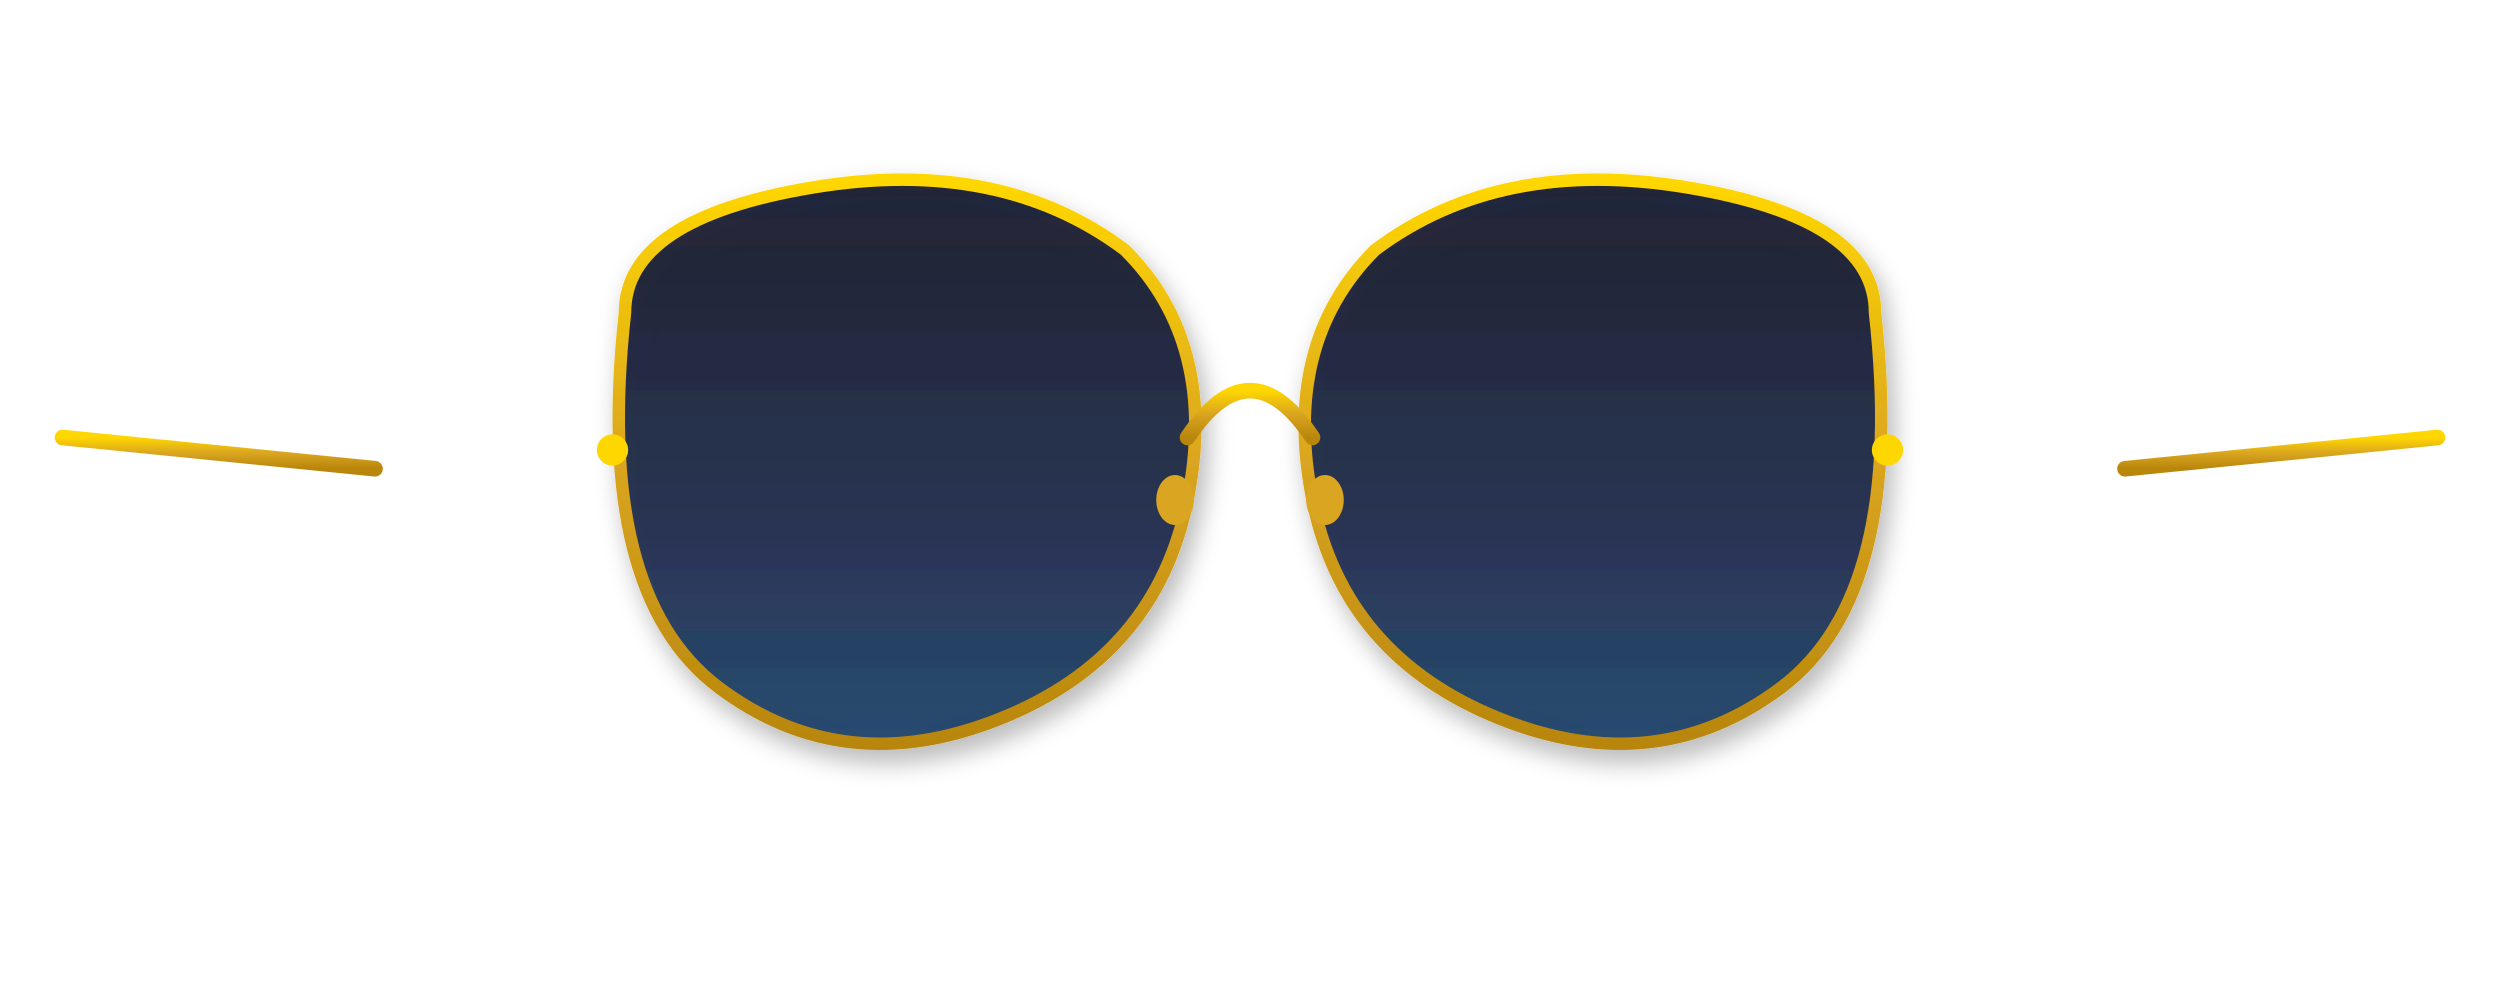
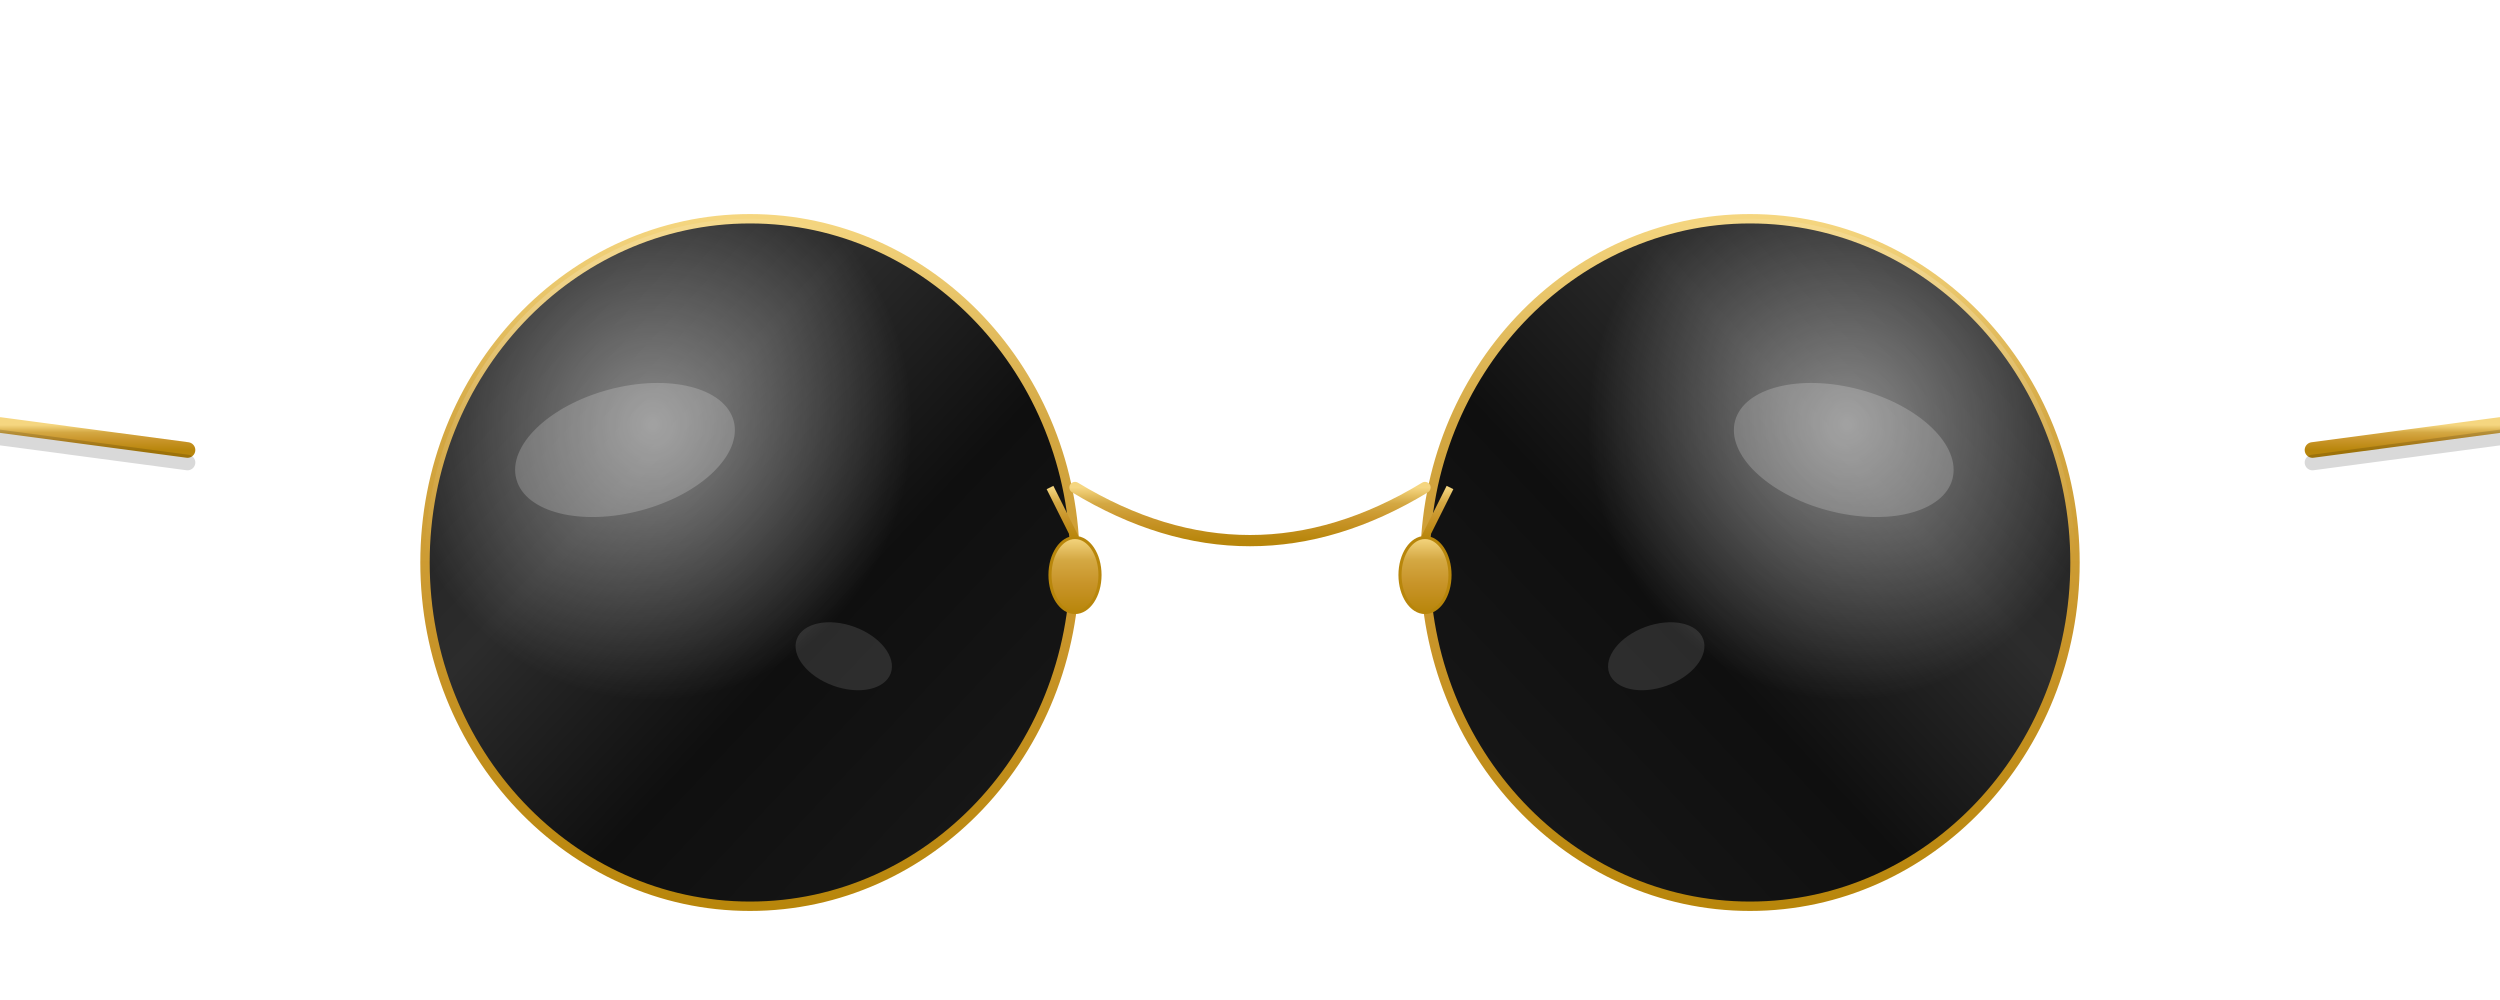
- <svg xmlns="http://www.w3.org/2000/svg" viewBox="0 0 400 160" width="400" height="160">
+ <svg xmlns="http://www.w3.org/2000/svg" viewBox="0 0 400 160">
  <defs>
-     <linearGradient id="lensGrad" x1="0%" y1="0%" x2="0%" y2="100%">
-       <stop offset="0%" style="stop-color:#1a1a2e;stop-opacity:0.95" />
-       <stop offset="50%" style="stop-color:#16213e;stop-opacity:0.9" />
-       <stop offset="100%" style="stop-color:#0f3460;stop-opacity:0.85" />
+     <linearGradient id="lensL" x1="0%" y1="0%" x2="100%" y2="100%">
+       <stop offset="0%" stop-color="#1a1a1a" />
+       <stop offset="35%" stop-color="#2c2c2c" />
+       <stop offset="60%" stop-color="#0f0f0f" />
+       <stop offset="100%" stop-color="#1a1a1a" />
    </linearGradient>
-     <linearGradient id="frameGrad" x1="0%" y1="0%" x2="0%" y2="100%">
-       <stop offset="0%" style="stop-color:#ffd700" />
-       <stop offset="50%" style="stop-color:#daa520" />
-       <stop offset="100%" style="stop-color:#b8860b" />
+     <linearGradient id="lensR" x1="100%" y1="0%" x2="0%" y2="100%">
+       <stop offset="0%" stop-color="#1a1a1a" />
+       <stop offset="35%" stop-color="#2c2c2c" />
+       <stop offset="60%" stop-color="#0f0f0f" />
+       <stop offset="100%" stop-color="#1a1a1a" />
    </linearGradient>
-     <filter id="shadow" x="-10%" y="-10%" width="130%" height="130%">
-       <feDropShadow dx="1" dy="2" stdDeviation="2" flood-color="#000" flood-opacity="0.3" />
-     </filter>
+     <linearGradient id="gold" x1="0%" y1="0%" x2="0%" y2="100%">
+       <stop offset="0%" stop-color="#f5d680" />
+       <stop offset="30%" stop-color="#d4a843" />
+       <stop offset="60%" stop-color="#c9952a" />
+       <stop offset="100%" stop-color="#b8860b" />
+     </linearGradient>
+     <radialGradient id="reflectL" cx="35%" cy="30%" r="40%">
+       <stop offset="0%" stop-color="rgba(255,255,255,0.45)" />
+       <stop offset="100%" stop-color="rgba(255,255,255,0)" />
+     </radialGradient>
+     <radialGradient id="reflectR" cx="65%" cy="30%" r="40%">
+       <stop offset="0%" stop-color="rgba(255,255,255,0.45)" />
+       <stop offset="100%" stop-color="rgba(255,255,255,0)" />
+     </radialGradient>
+     <linearGradient id="tshadow" x1="0%" y1="0%" x2="100%" y2="0%">
+       <stop offset="0%" stop-color="rgba(0,0,0,0.3)" />
+       <stop offset="100%" stop-color="rgba(0,0,0,0)" />
+     </linearGradient>
+     <clipPath id="clipL">
+       <ellipse cx="120" cy="90" rx="52" ry="55" />
+     </clipPath>
+     <clipPath id="clipR">
+       <ellipse cx="280" cy="90" rx="52" ry="55" />
+     </clipPath>
  </defs>
-   <path d="M 60 75 L 10 70" stroke="url(#frameGrad)" stroke-width="2.5" fill="none" stroke-linecap="round" />
-   <path d="M 340 75 L 390 70" stroke="url(#frameGrad)" stroke-width="2.5" fill="none" stroke-linecap="round" />
-   <path d="M 100 50 Q 100 35 130 30 Q 160 25 180 40 Q 195 55 190 80 Q 185 105 160 115 Q 135 125 115 110 Q 95 95 100 50 Z" fill="url(#lensGrad)" stroke="url(#frameGrad)" stroke-width="2" filter="url(#shadow)" />
-   <path d="M 300 50 Q 300 35 270 30 Q 240 25 220 40 Q 205 55 210 80 Q 215 105 240 115 Q 265 125 285 110 Q 305 95 300 50 Z" fill="url(#lensGrad)" stroke="url(#frameGrad)" stroke-width="2" filter="url(#shadow)" />
-   <path d="M 190 70 Q 200 55 210 70" stroke="url(#frameGrad)" stroke-width="2.5" fill="none" stroke-linecap="round" />
-   <ellipse cx="188" cy="80" rx="3" ry="4" fill="#daa520" />
-   <ellipse cx="212" cy="80" rx="3" ry="4" fill="#daa520" />
-   <circle cx="98" cy="72" r="2.5" fill="#ffd700" />
-   <circle cx="302" cy="72" r="2.5" fill="#ffd700" />
+   <path d="M30,72 L0,68" stroke="url(#gold)" stroke-width="2.5" fill="none" stroke-linecap="round" />
+   <path d="M30,74 L0,70" stroke="rgba(0,0,0,0.15)" stroke-width="2.5" fill="none" stroke-linecap="round" />
+   <path d="M370,72 L400,68" stroke="url(#gold)" stroke-width="2.5" fill="none" stroke-linecap="round" />
+   <path d="M370,74 L400,70" stroke="rgba(0,0,0,0.15)" stroke-width="2.5" fill="none" stroke-linecap="round" />
+   <ellipse cx="120" cy="90" rx="52" ry="55" fill="url(#lensL)" stroke="url(#gold)" stroke-width="1.5" />
+   <ellipse cx="120" cy="90" rx="52" ry="55" fill="url(#reflectL)" />
+   <ellipse cx="100" cy="72" rx="18" ry="10" fill="rgba(255,255,255,0.2)" transform="rotate(-15,100,72)" />
+   <ellipse cx="135" cy="105" rx="8" ry="5" fill="rgba(255,255,255,0.12)" transform="rotate(20,135,105)" />
+   <ellipse cx="280" cy="90" rx="52" ry="55" fill="url(#lensR)" stroke="url(#gold)" stroke-width="1.5" />
+   <ellipse cx="280" cy="90" rx="52" ry="55" fill="url(#reflectR)" />
+   <ellipse cx="295" cy="72" rx="18" ry="10" fill="rgba(255,255,255,0.2)" transform="rotate(15,295,72)" />
+   <ellipse cx="265" cy="105" rx="8" ry="5" fill="rgba(255,255,255,0.12)" transform="rotate(-20,265,105)" />
+   <line x1="170" y1="70" x2="230" y2="70" stroke="url(#gold)" stroke-width="2" stroke-linecap="round" />
+   <path d="M172,78 Q200,95 228,78" stroke="url(#gold)" stroke-width="1.8" fill="none" stroke-linecap="round" />
+   <ellipse cx="172" cy="92" rx="4" ry="6" fill="url(#gold)" stroke="#b8860b" stroke-width="0.5" />
+   <ellipse cx="228" cy="92" rx="4" ry="6" fill="url(#gold)" stroke="#b8860b" stroke-width="0.5" />
+   <line x1="172" y1="86" x2="168" y2="78" stroke="url(#gold)" stroke-width="1.2" />
+   <line x1="228" y1="86" x2="232" y2="78" stroke="url(#gold)" stroke-width="1.2" />
</svg>
